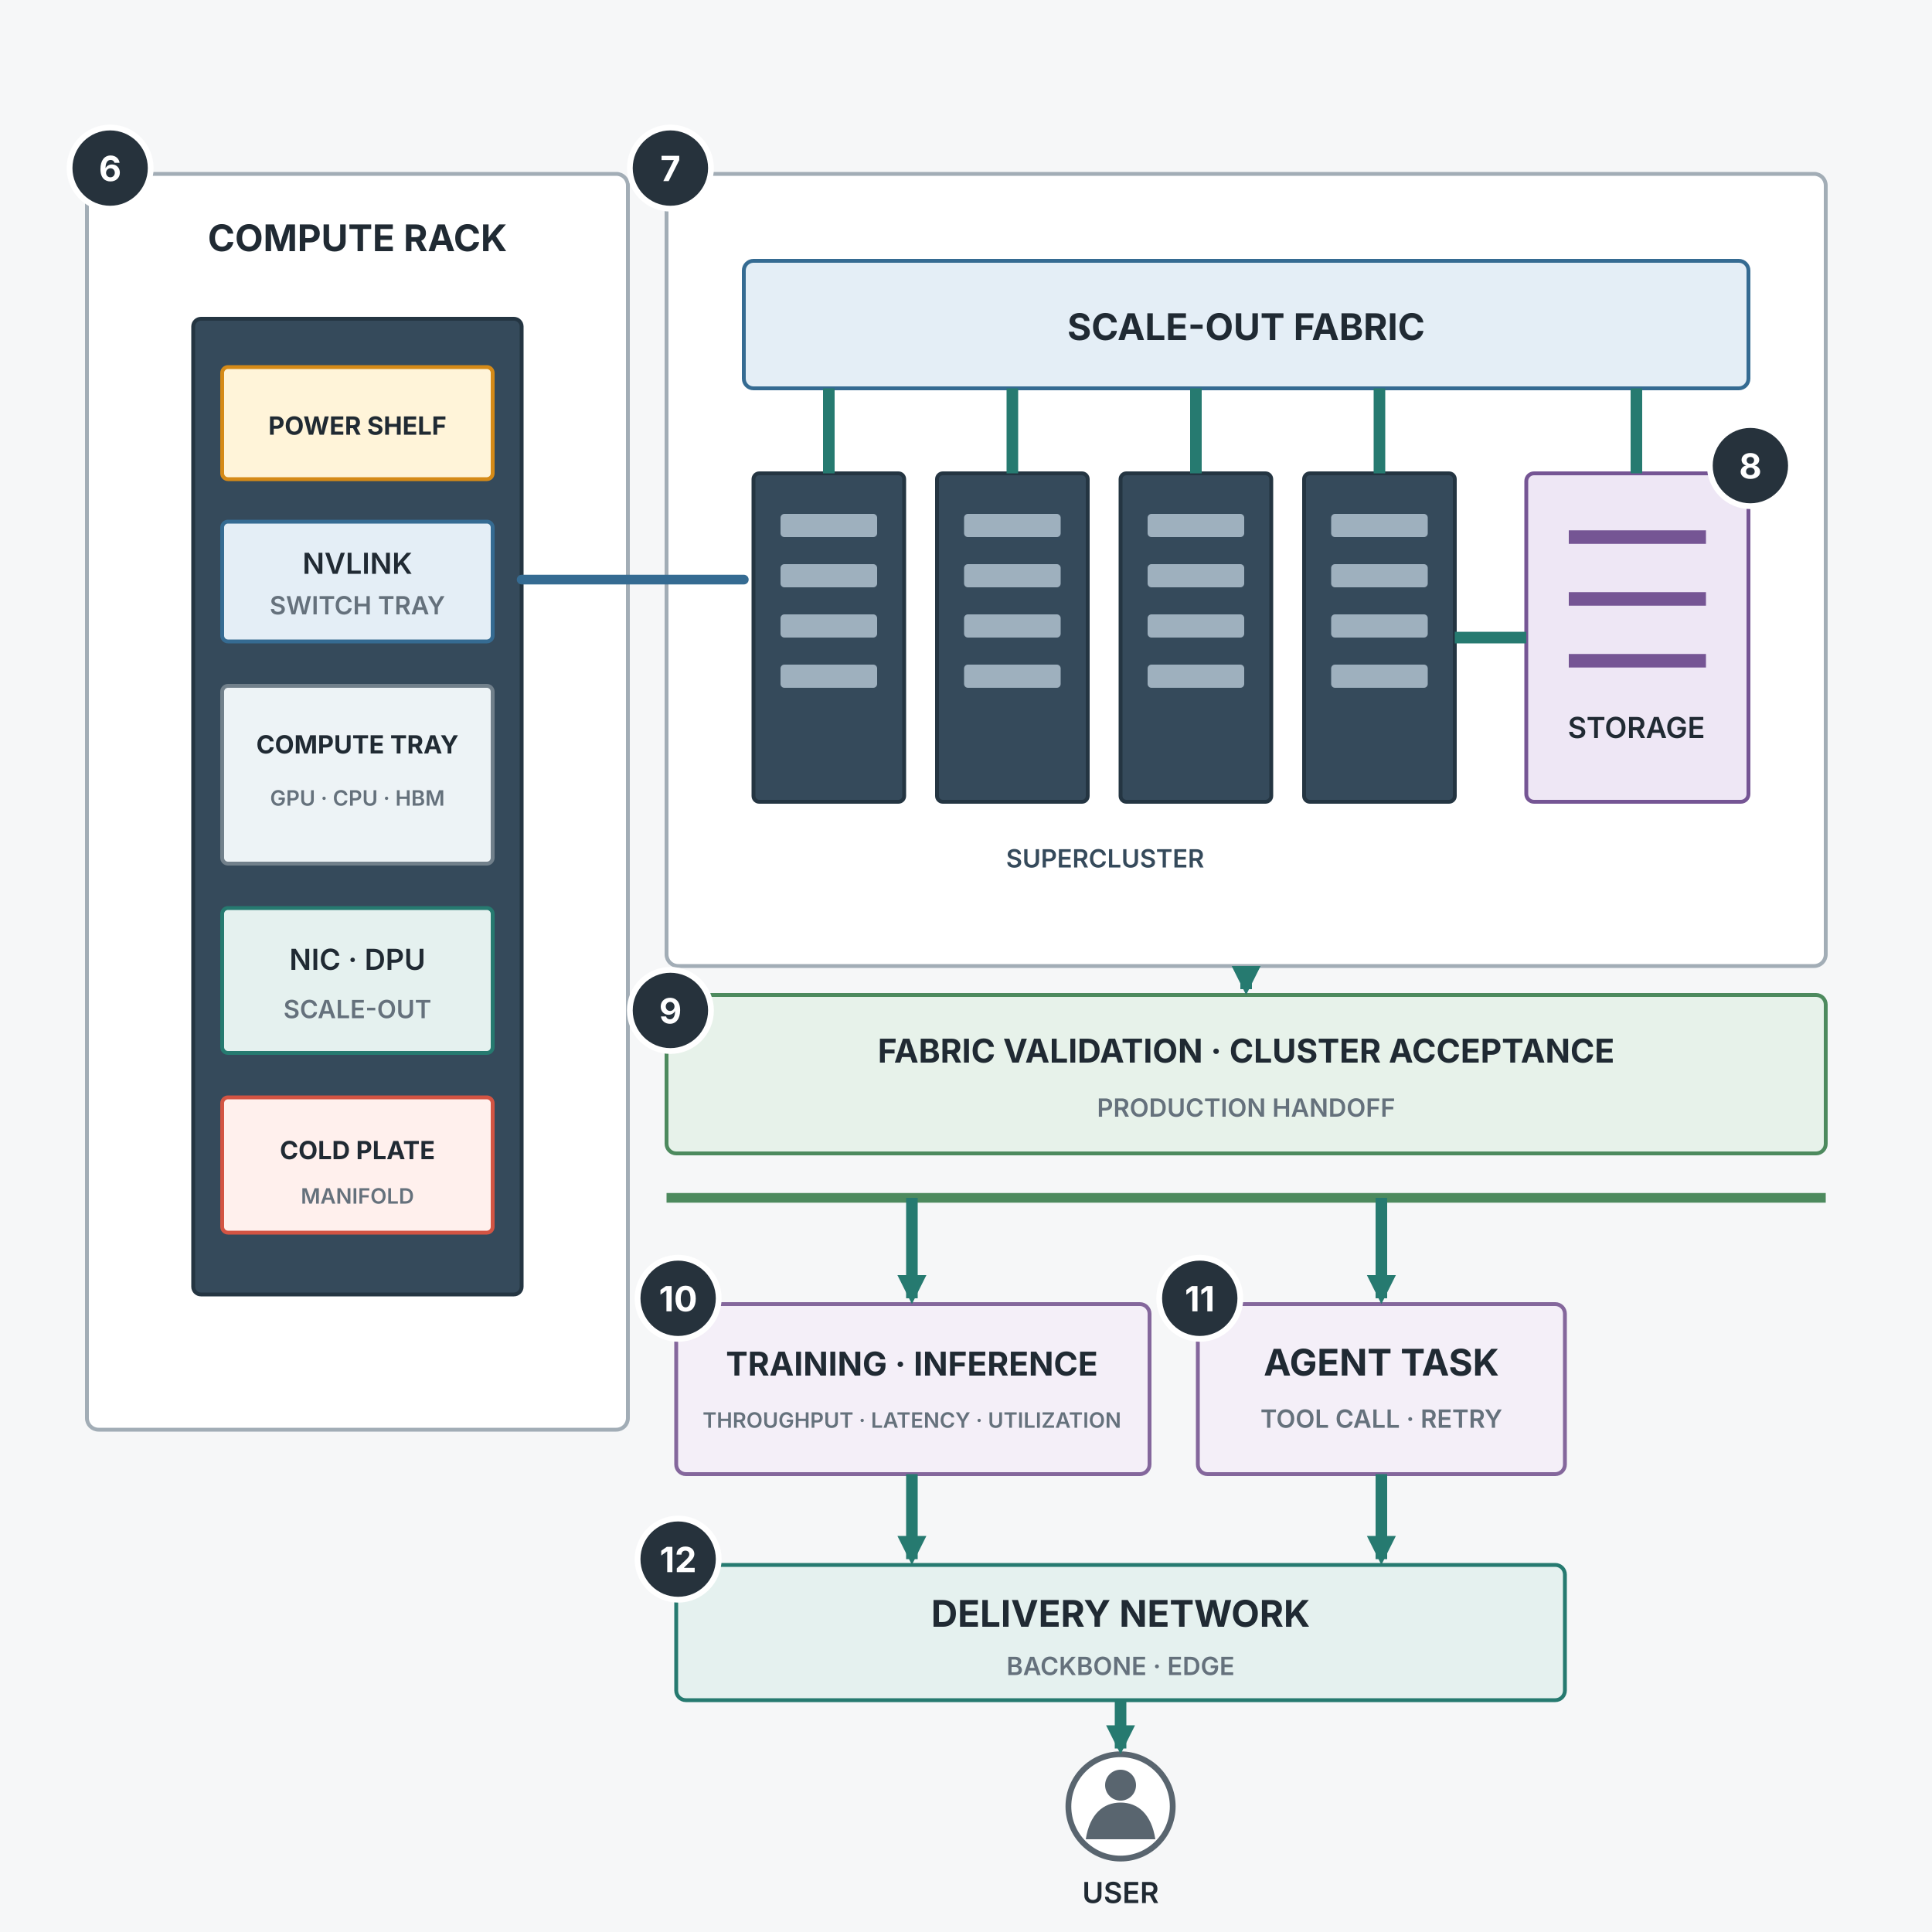
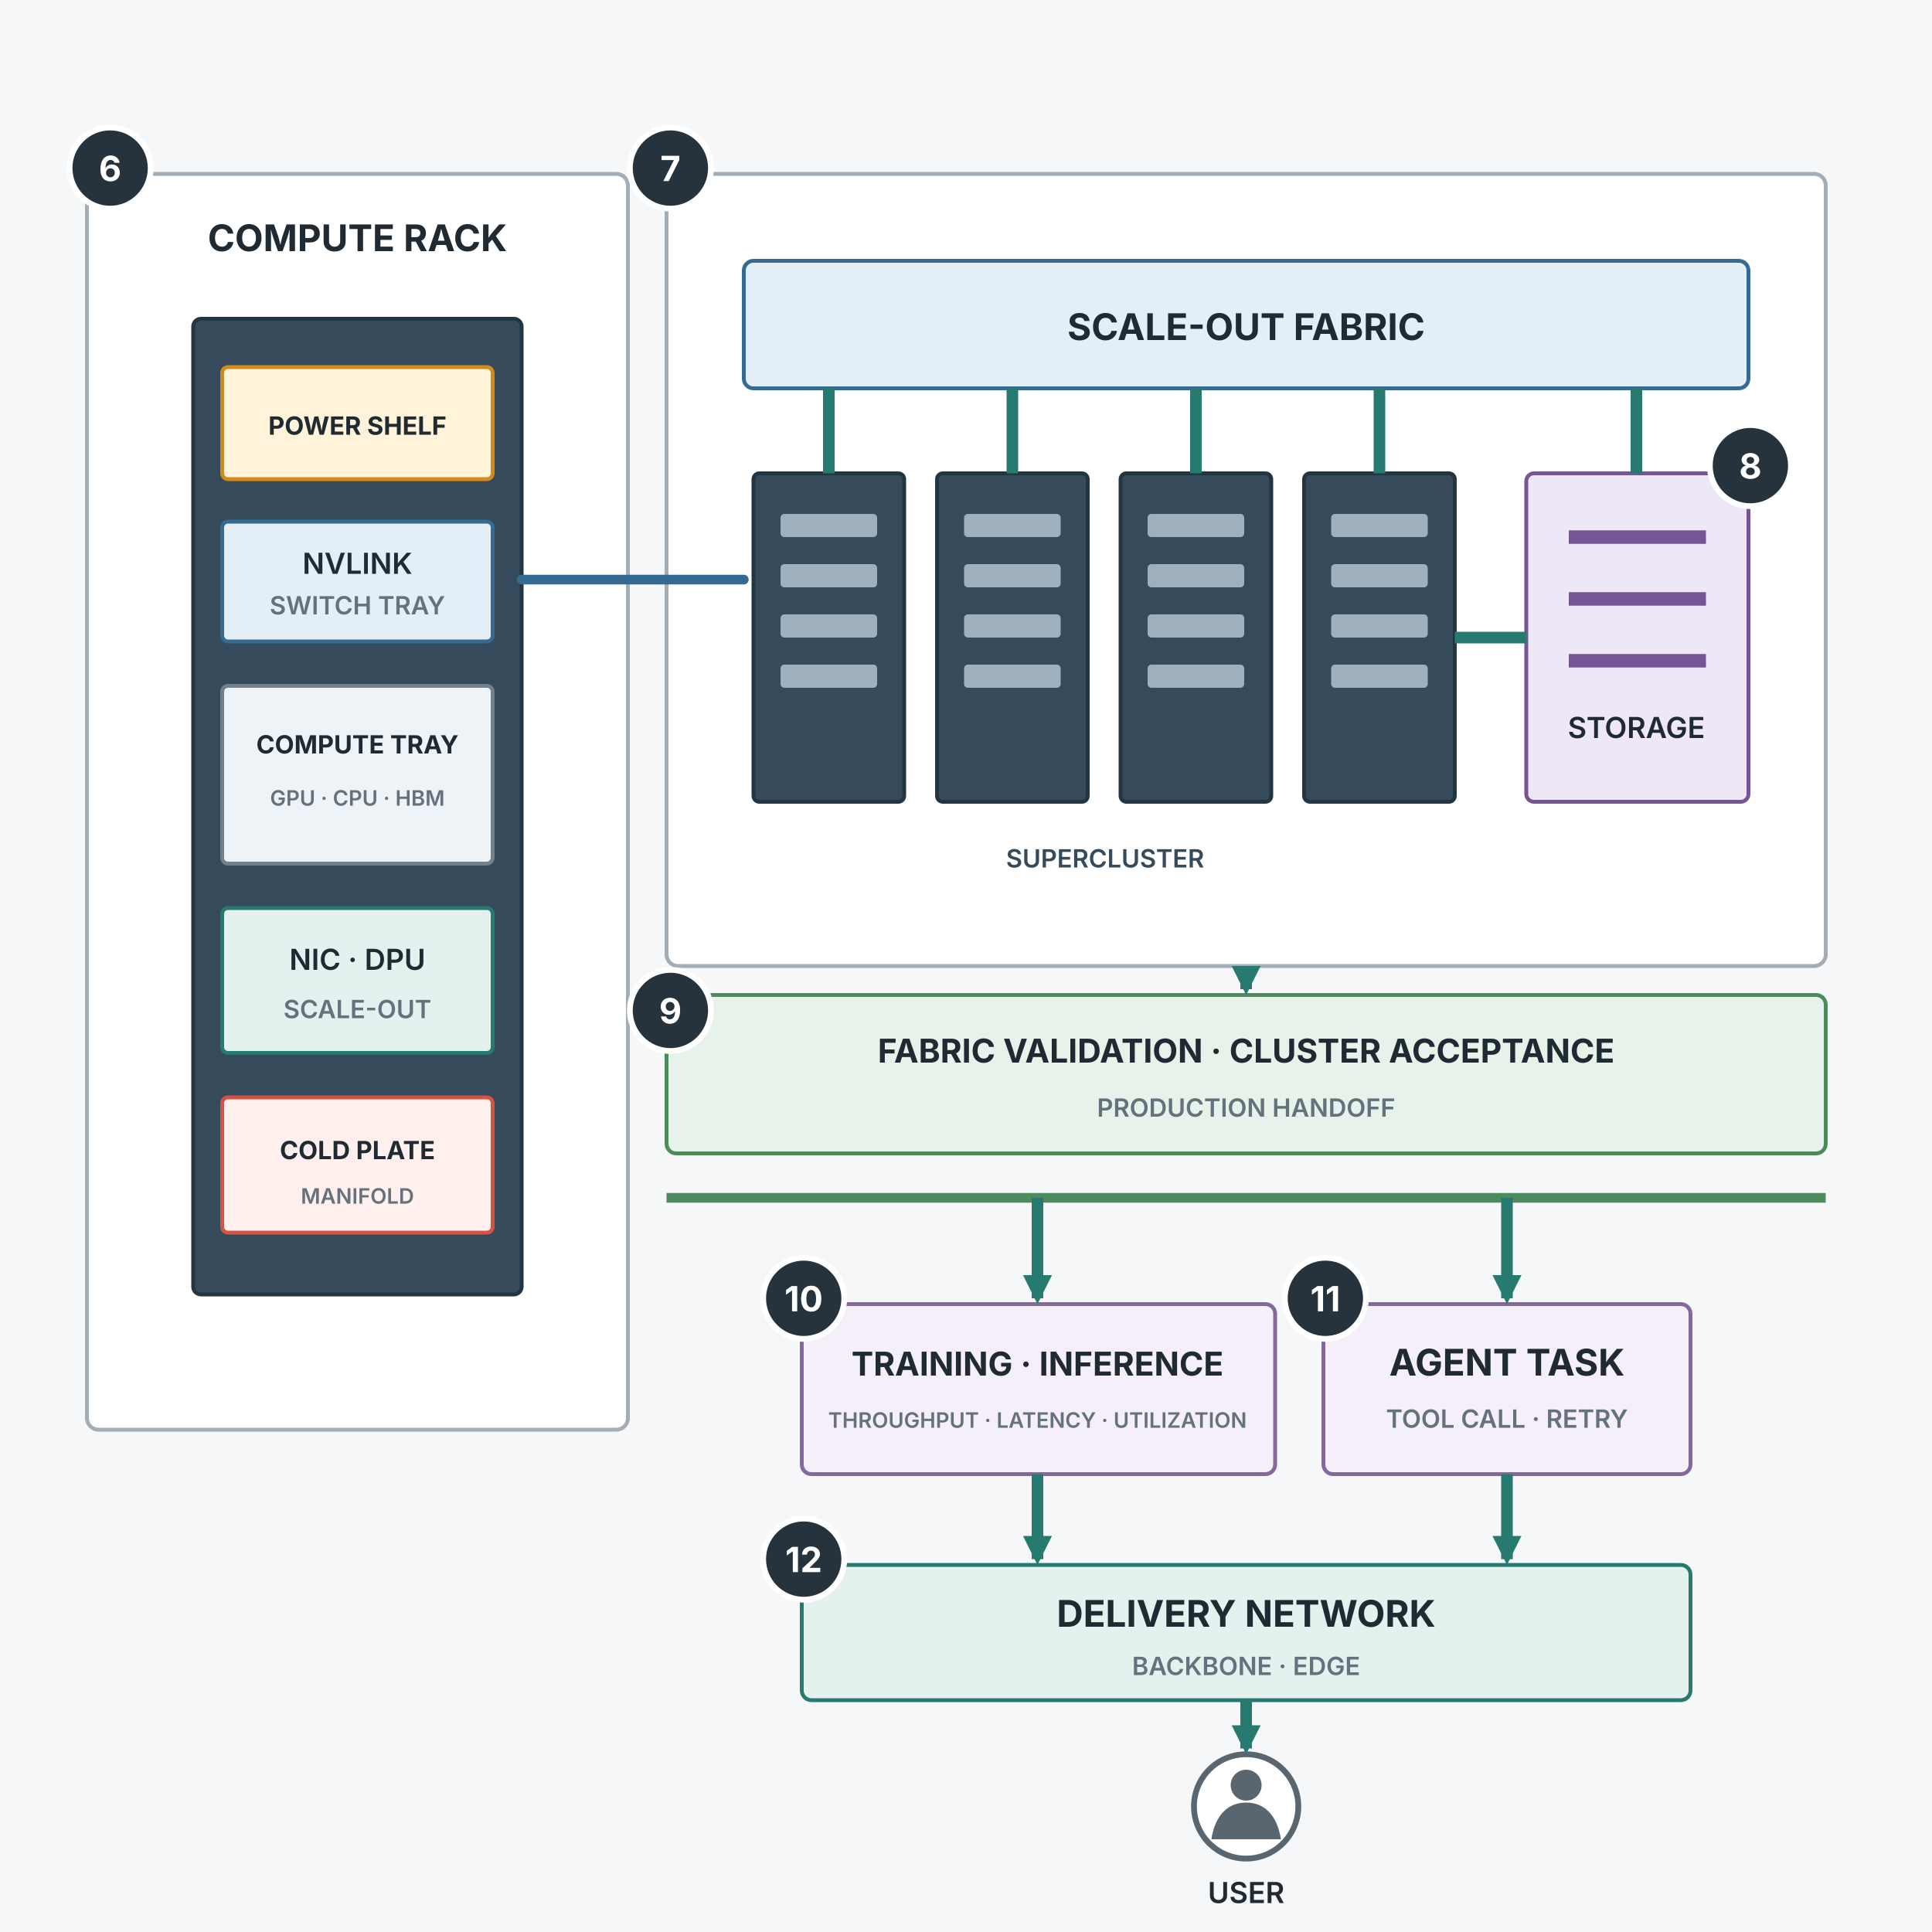
<svg xmlns="http://www.w3.org/2000/svg" width="1000" height="1000" viewBox="0 0 1000 1000" role="img" aria-labelledby="title desc">
  <defs>
    <marker id="d" markerWidth="15" markerHeight="15" refX="12" refY="7.5" orient="auto" markerUnits="userSpaceOnUse">
      <path d="M0 0L15 7.5L0 15Z" fill="#267a70" />
    </marker>
    <style>
      .bg{fill:#f6f7f8}.panel{fill:#fff;stroke:#a2adb6;stroke-width:2}.rack{fill:#354a5b;stroke:#243542;stroke-width:2}.slot{fill:#9eb0be}.fabric{fill:#e4eef6;stroke:#356b92;stroke-width:2}.storage{fill:#eee7f5;stroke:#755594;stroke-width:2}.workload{fill:#f4eff8;stroke:#84679c;stroke-width:2}.delivery{fill:#e5f1ef;stroke:#267a70;stroke-width:2}.gate{fill:#e7f2ea;stroke:#4d8a5e;stroke-width:2}
      .ink{fill:#202a33}.muted{fill:#65717c}.label{font:700 19px -apple-system,BlinkMacSystemFont,"Segoe UI",sans-serif}.minor{font:600 15px -apple-system,BlinkMacSystemFont,"Segoe UI",sans-serif}.tiny{font:600 13px -apple-system,BlinkMacSystemFont,"Segoe UI",sans-serif}.micro{font:600 11px -apple-system,BlinkMacSystemFont,"Segoe UI",sans-serif}.small{font:700 13px -apple-system,BlinkMacSystemFont,"Segoe UI",sans-serif}.gate-label{font:700 17px -apple-system,BlinkMacSystemFont,"Segoe UI",sans-serif}.center{text-anchor:middle}.data{fill:none;stroke:#267a70;stroke-width:6;stroke-linecap:butt;stroke-linejoin:round}.scaleup{fill:none;stroke:#356b92;stroke-width:5;stroke-linecap:round}.marker{fill:#26323c;stroke:#fff;stroke-width:3}.num{fill:#fff;font:700 18px -apple-system,BlinkMacSystemFont,"Segoe UI",sans-serif;text-anchor:middle;dominant-baseline:middle}
    </style>
  </defs>
  <rect class="bg" width="1000" height="1000" />
  <rect class="panel" x="45" y="90" width="280" height="650" rx="6" />
  <text class="label ink center" x="185" y="130">COMPUTE RACK</text>
  <rect class="rack" x="100" y="165" width="170" height="505" rx="4" />
  <rect x="115" y="190" width="140" height="58" rx="3" fill="#fff4d9" stroke="#d58a17" stroke-width="2" />
  <text class="small ink center" x="185" y="225">POWER SHELF</text>
  <rect x="115" y="270" width="140" height="62" rx="3" fill="#e4eef6" stroke="#356b92" stroke-width="2" />
  <text class="minor ink center" x="185" y="297">NVLINK</text>
  <text class="tiny muted center" x="185" y="318">SWITCH TRAY</text>
  <rect x="115" y="355" width="140" height="92" rx="3" fill="#edf3f6" stroke="#71808b" stroke-width="2" />
  <text class="small ink center" x="185" y="390">COMPUTE TRAY</text>
  <text class="micro muted center" x="185" y="417">GPU · CPU · HBM</text>
  <rect x="115" y="470" width="140" height="75" rx="3" fill="#e5f1ef" stroke="#267a70" stroke-width="2" />
  <text class="minor ink center" x="185" y="502">NIC · DPU</text>
  <text class="tiny muted center" x="185" y="527">SCALE-OUT</text>
  <rect x="115" y="568" width="140" height="70" rx="3" fill="#fff0ed" stroke="#d35443" stroke-width="2" />
  <text class="small ink center" x="185" y="600">COLD PLATE</text>
  <text class="micro muted center" x="185" y="623">MANIFOLD</text>
  <circle class="marker" cx="57" cy="87" r="21" />
  <text class="num" x="57" y="87">6</text>
  <rect class="panel" x="345" y="90" width="600" height="410" rx="6" />
  <rect class="fabric" x="385" y="135" width="520" height="66" rx="5" />
  <text class="label ink center" x="645" y="176">SCALE-OUT FABRIC</text>
  <circle class="marker" cx="347" cy="87" r="21" />
  <text class="num" x="347" y="87">7</text>
  <g>
    <rect class="rack" x="390" y="245" width="78" height="170" rx="3" />
    <rect class="rack" x="485" y="245" width="78" height="170" rx="3" />
    <rect class="rack" x="580" y="245" width="78" height="170" rx="3" />
    <rect class="rack" x="675" y="245" width="78" height="170" rx="3" />
    <g class="slot">
      <rect x="404" y="266" width="50" height="12" rx="2" />
      <rect x="404" y="292" width="50" height="12" rx="2" />
      <rect x="404" y="318" width="50" height="12" rx="2" />
      <rect x="404" y="344" width="50" height="12" rx="2" />
      <rect x="499" y="266" width="50" height="12" rx="2" />
      <rect x="499" y="292" width="50" height="12" rx="2" />
      <rect x="499" y="318" width="50" height="12" rx="2" />
      <rect x="499" y="344" width="50" height="12" rx="2" />
      <rect x="594" y="266" width="50" height="12" rx="2" />
      <rect x="594" y="292" width="50" height="12" rx="2" />
      <rect x="594" y="318" width="50" height="12" rx="2" />
      <rect x="594" y="344" width="50" height="12" rx="2" />
      <rect x="689" y="266" width="50" height="12" rx="2" />
      <rect x="689" y="292" width="50" height="12" rx="2" />
      <rect x="689" y="318" width="50" height="12" rx="2" />
      <rect x="689" y="344" width="50" height="12" rx="2" />
    </g>
    <text class="tiny center" x="572" y="449" fill="#354a5b">SUPERCLUSTER</text>
  </g>
  <rect class="storage" x="790" y="245" width="115" height="170" rx="4" />
  <path d="M812 278H883M812 310H883M812 342H883" stroke="#755594" stroke-width="7" />
  <text class="minor ink center" x="847" y="382">STORAGE</text>
  <circle class="marker" cx="906" cy="241" r="21" />
  <text class="num" x="906" y="241">8</text>
  <rect class="gate" x="345" y="515" width="600" height="82" rx="5" />
  <text class="gate-label ink center" x="645" y="550">FABRIC VALIDATION · CLUSTER ACCEPTANCE</text>
  <text class="tiny muted center" x="645" y="578">PRODUCTION HANDOFF</text>
  <circle class="marker" cx="347" cy="523" r="21" />
  <text class="num" x="347" y="523">9</text>
  <path d="M345 620H945" stroke="#4d8a5e" stroke-width="5" />
-   <rect class="workload" x="350" y="675" width="245" height="88" rx="5" />
-   <text class="gate-label ink center" x="472" y="712">TRAINING · INFERENCE</text>
-   <text class="micro muted center" x="472" y="739">THROUGHPUT · LATENCY · UTILIZATION</text>
-   <circle class="marker" cx="351" cy="672" r="21" />
-   <text class="num" x="351" y="672">10</text>
-   <rect class="workload" x="620" y="675" width="190" height="88" rx="5" />
-   <text class="label ink center" x="715" y="712">AGENT TASK</text>
-   <text class="tiny muted center" x="715" y="739">TOOL CALL · RETRY</text>
-   <circle class="marker" cx="621" cy="672" r="21" />
-   <text class="num" x="621" y="672">11</text>
-   <rect class="delivery" x="350" y="810" width="460" height="70" rx="5" />
-   <text class="label ink center" x="580" y="842">DELIVERY NETWORK</text>
-   <text class="tiny muted center" x="580" y="867">BACKBONE · EDGE</text>
-   <circle class="marker" cx="351" cy="807" r="21" />
-   <text class="num" x="351" y="807">12</text>
-   <circle cx="580" cy="935" r="27" fill="#fff" stroke="#59656f" stroke-width="3" />
-   <circle cx="580" cy="924" r="8" fill="#59656f" />
-   <path d="M562 952C564 939 571 933 580 933C589 933 596 939 598 952Z" fill="#59656f" />
-   <text class="minor ink center" x="580" y="985">USER</text>
+   <rect class="workload" x="415" y="675" width="245" height="88" rx="5" />
+   <text class="gate-label ink center" x="537" y="712">TRAINING · INFERENCE</text>
+   <text class="micro muted center" x="537" y="739">THROUGHPUT · LATENCY · UTILIZATION</text>
+   <circle class="marker" cx="416" cy="672" r="21" />
+   <text class="num" x="416" y="672">10</text>
+   <rect class="workload" x="685" y="675" width="190" height="88" rx="5" />
+   <text class="label ink center" x="780" y="712">AGENT TASK</text>
+   <text class="tiny muted center" x="780" y="739">TOOL CALL · RETRY</text>
+   <circle class="marker" cx="686" cy="672" r="21" />
+   <text class="num" x="686" y="672">11</text>
+   <rect class="delivery" x="415" y="810" width="460" height="70" rx="5" />
+   <text class="label ink center" x="645" y="842">DELIVERY NETWORK</text>
+   <text class="tiny muted center" x="645" y="867">BACKBONE · EDGE</text>
+   <circle class="marker" cx="416" cy="807" r="21" />
+   <text class="num" x="416" y="807">12</text>
+   <circle cx="645" cy="935" r="27" fill="#fff" stroke="#59656f" stroke-width="3" />
+   <circle cx="645" cy="924" r="8" fill="#59656f" />
+   <path d="M627 952C629 939 636 933 645 933C654 933 661 939 663 952Z" fill="#59656f" />
+   <text class="minor ink center" x="645" y="985">USER</text>
  <path class="scaleup" d="M270 300H385" />
  <path class="data" d="M429 245V201M524 245V201M619 245V201M714 245V201M790 330H753M847 245V201" />
  <path class="data" d="M645 500V512" marker-end="url(#d)" />
-   <path class="data" d="M472 620V672" marker-end="url(#d)" />
-   <path class="data" d="M715 620V672" marker-end="url(#d)" />
-   <path class="data" d="M472 763V807" marker-end="url(#d)" />
-   <path class="data" d="M715 763V807" marker-end="url(#d)" />
-   <path class="data" d="M580 880V905" marker-end="url(#d)" />
+   <path class="data" d="M537 620V672" marker-end="url(#d)" />
+   <path class="data" d="M780 620V672" marker-end="url(#d)" />
+   <path class="data" d="M537 763V807" marker-end="url(#d)" />
+   <path class="data" d="M780 763V807" marker-end="url(#d)" />
+   <path class="data" d="M645 880V905" marker-end="url(#d)" />
</svg>
